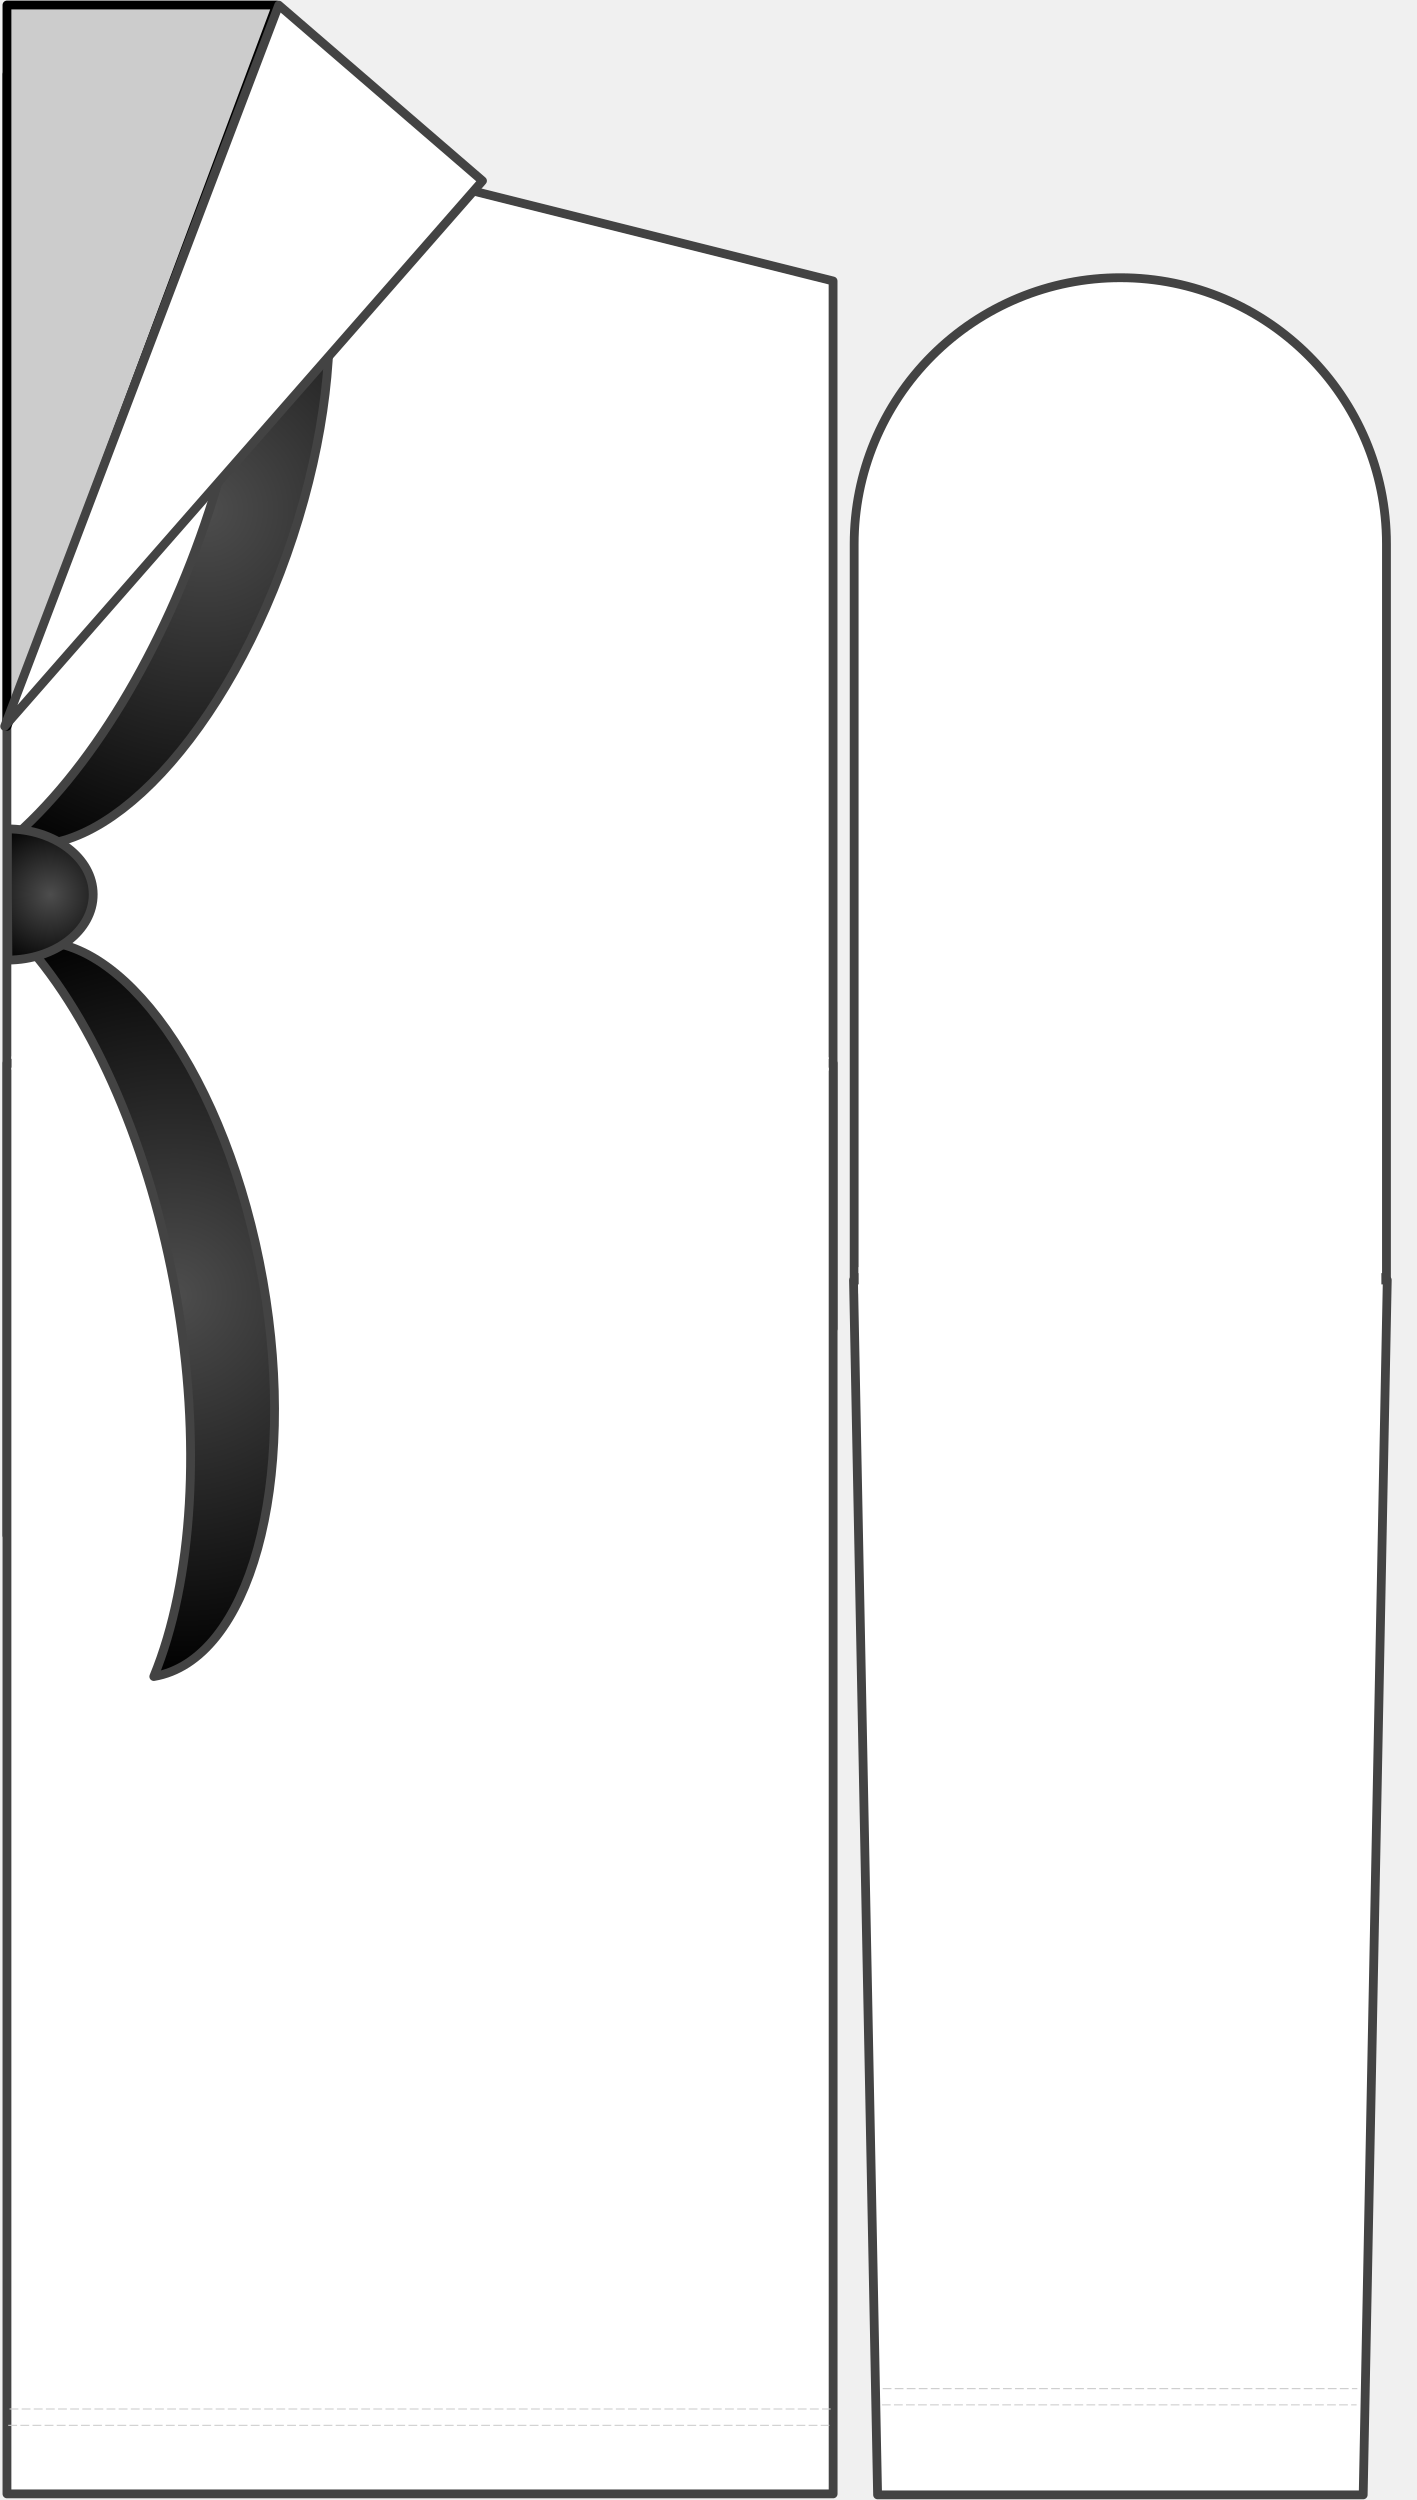
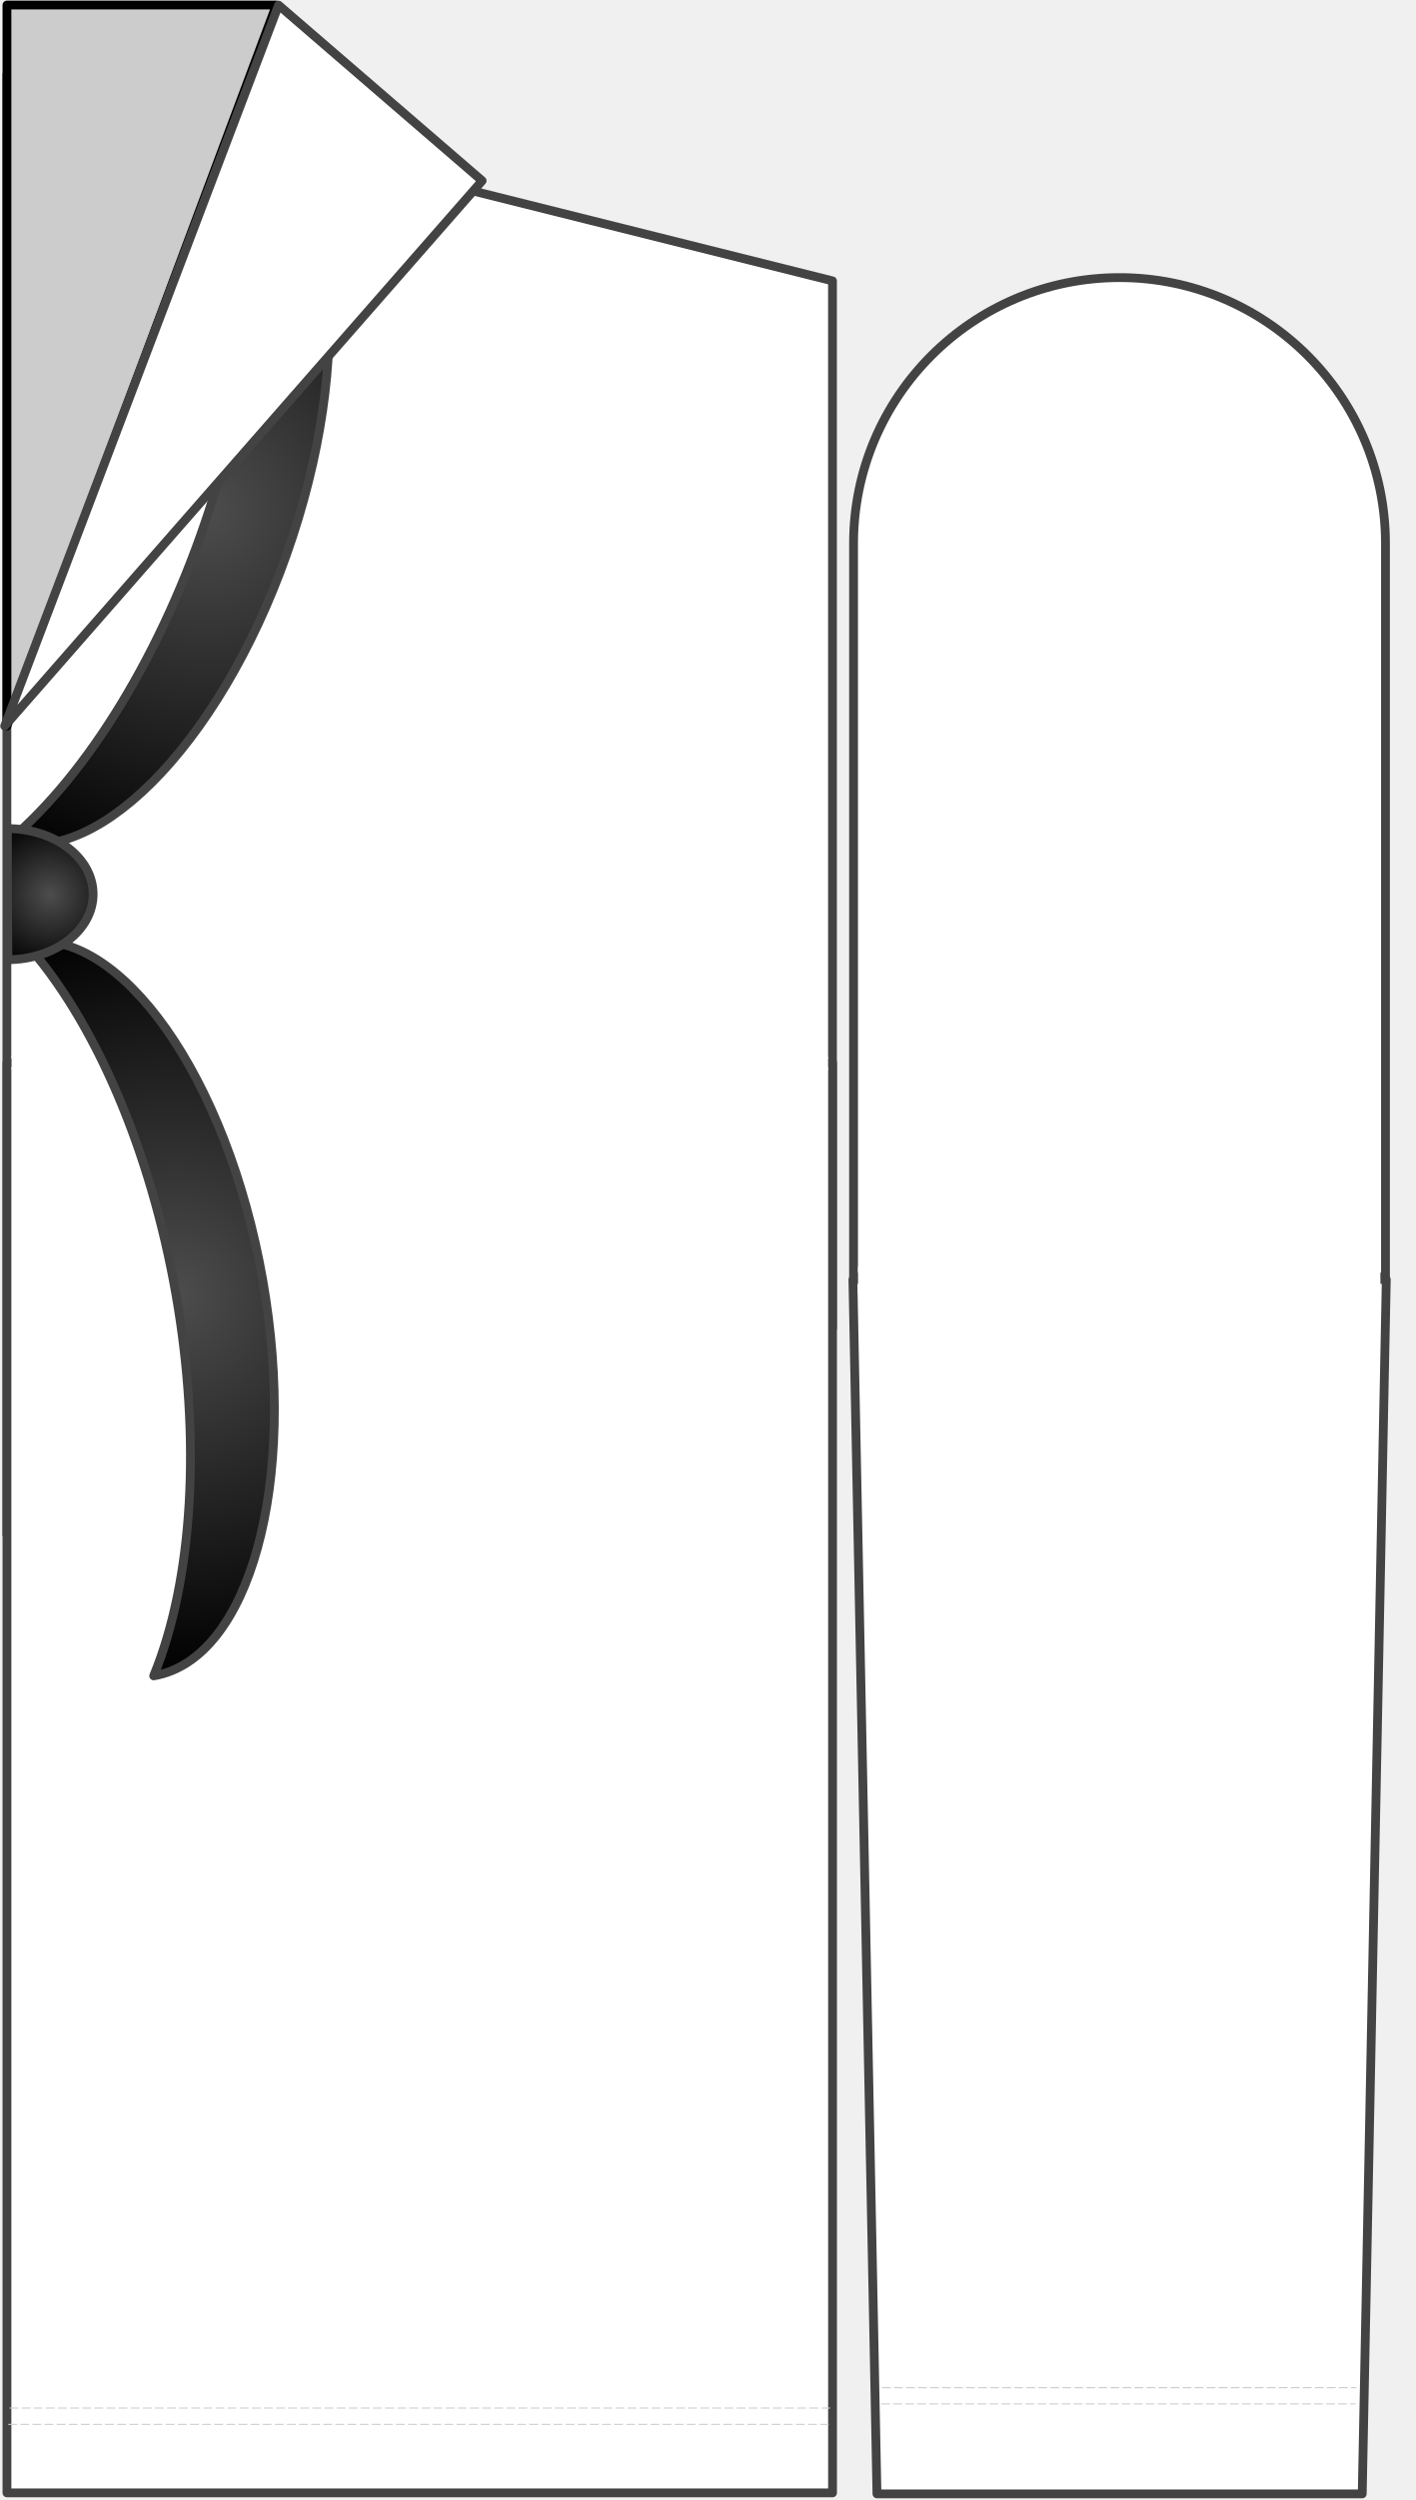
- <svg xmlns="http://www.w3.org/2000/svg" version="1.1" viewBox="0.0 0.0 1285.039 2267.717" fill="none" stroke="none" stroke-linecap="square" stroke-miterlimit="10">
-   <clipPath id="h61c32669db45a1c_7_5720.0">
-     <path d="m0 0l1285.039 0l0 2267.717l-1285.039 0l0 -2267.717z" clip-rule="nonzero" />
+ <svg xmlns="http://www.w3.org/2000/svg" fill="none" stroke-linecap="square" stroke-miterlimit="10" viewBox="0 0 1285.04 2267.72">
+   <clipPath id="a">
+     <path d="M0 0h1285.04v2267.72H0z" />
  </clipPath>
-   <g clip-path="url(#h61c32669db45a1c_7_5720.0)">
-     <path fill="#000000" fill-opacity="0.0" d="m0 0l1285.039 0l0 2267.717l-1285.039 0z" fill-rule="evenodd" />
-     <path fill="#ffffff" d="m1258.37 1161.081l-21.84 1101.984l-440.477 0l-21.84 -1101.984z" fill-rule="evenodd" />
-     <path stroke="#434343" stroke-width="8.0" stroke-linejoin="round" stroke-linecap="butt" d="m1258.37 1161.081l-21.84 1101.984l-440.477 0l-21.84 -1101.984z" fill-rule="evenodd" />
-     <path fill="#000000" fill-opacity="0.0" d="m223.133 761.586l478.236 0" fill-rule="evenodd" />
-     <path stroke="#cccccc" stroke-width="4.0" stroke-linejoin="round" stroke-linecap="butt" d="m223.133 757.586l478.236 0" fill-rule="nonzero" />
-     <path stroke="#cccccc" stroke-width="4.0" stroke-linejoin="round" stroke-linecap="butt" d="m223.133 765.586l478.236 0" fill-rule="nonzero" />
-     <path fill="#000000" fill-opacity="0.0" d="m19.627 613.084l402.803 -460.724" fill-rule="evenodd" />
-     <path stroke="#b7b7b7" stroke-width="1.0" stroke-linejoin="round" stroke-linecap="butt" stroke-dasharray="8.0,3.0" d="m19.627 613.084l402.803 -460.724" fill-rule="evenodd" />
-     <path fill="#000000" fill-opacity="0.0" d="m214.953 748.129c0 -3.87 3.138 -7.008 7.008 -7.008l483.181 0c1.859 0 3.641 0.738 4.955 2.053c1.314 1.314 2.053 3.097 2.053 4.955l0 28.031c0 3.87 -3.138 7.008 -7.008 7.008l-483.181 0c-3.87 0 -7.008 -3.138 -7.008 -7.008z" fill-rule="evenodd" />
-     <path stroke="#cccccc" stroke-width="1.0" stroke-linejoin="round" stroke-linecap="butt" stroke-dasharray="8.0,3.0" d="m214.953 748.129c0 -3.87 3.138 -7.008 7.008 -7.008l483.181 0c1.859 0 3.641 0.738 4.955 2.053c1.314 1.314 2.053 3.097 2.053 4.955l0 28.031c0 3.87 -3.138 7.008 -7.008 7.008l-483.181 0c-3.87 0 -7.008 -3.138 -7.008 -7.008z" fill-rule="evenodd" />
-     <path fill="#ffffff" d="m1016.22 251.916l0 0c-64.028 0 -125.433 25.435 -170.708 70.71c-45.275 45.275 -70.709 106.68 -70.709 170.708l0 665.512c0 0.002 0.002 0.004 0.004 0.004l482.831 -0.004c0.002 0 0.004 -0.002 0.004 -0.004l-0.004 -665.508c0 -133.331 -108.086 -241.417 -241.417 -241.417z" fill-rule="evenodd" />
-     <path stroke="#434343" stroke-width="8.0" stroke-linejoin="round" stroke-linecap="butt" d="m1016.22 251.916l0 0c-64.028 0 -125.433 25.435 -170.708 70.71c-45.275 45.275 -70.709 106.68 -70.709 170.708l0 665.512c0 0.002 0.002 0.004 0.004 0.004l482.831 -0.004c0.002 0 0.004 -0.002 0.004 -0.004l-0.004 -665.508c0 -133.331 -108.086 -241.417 -241.417 -241.417z" fill-rule="evenodd" />
-     <path fill="#000000" fill-opacity="0.0" d="m778.884 1161.43l474.142 -1.197" fill-rule="evenodd" />
-     <path stroke="#ffffff" stroke-width="24.0" stroke-linejoin="round" stroke-linecap="butt" d="m778.884 1161.43l474.142 -1.197" fill-rule="evenodd" />
-     <path fill="#ffffff" d="m6.249 67.519l749.417 187.354l0 950.394l-749.417 187.354z" fill-rule="evenodd" />
-     <path stroke="#434343" stroke-width="8.0" stroke-linejoin="round" stroke-linecap="butt" d="m6.249 67.519l749.417 187.354l0 950.394l-749.417 187.354z" fill-rule="evenodd" />
-     <path fill="#ffffff" d="m6.306 964.465l749.417 0l0 0l0 1297.701l-749.417 0l0 -1297.701c0 -0.003 0.003 -0.006 0.006 -0.006z" fill-rule="evenodd" />
-     <path stroke="#434343" stroke-width="8.0" stroke-linejoin="round" stroke-linecap="butt" d="m6.306 964.465l749.417 0l0 0l0 1297.701l-749.417 0l0 -1297.701c0 -0.003 0.003 -0.006 0.006 -0.006z" fill-rule="evenodd" />
-     <path fill="#cccccc" d="m6.306 4.547l0 654.331l244.535 -654.331z" fill-rule="evenodd" />
-     <path stroke="#000000" stroke-width="8.0" stroke-linejoin="round" stroke-linecap="butt" d="m6.306 4.547l0 654.331l244.535 -654.331z" fill-rule="evenodd" />
+   <g clip-path="url(#a)">
+     <path fill="none" d="M0 0h1285.04v2267.72H0z" />
+     <path fill="#fff" fill-rule="evenodd" d="m1258.37 1161.08-21.84 1101.99H796.05l-21.84-1101.99z" />
+     <path stroke="#434343" stroke-linecap="butt" stroke-linejoin="round" stroke-width="8" d="m1258.37 1161.08-21.84 1101.99H796.05l-21.84-1101.99z" />
+     <path fill="none" d="M223.13 761.59h478.24" />
+     <path stroke="#ccc" stroke-linecap="butt" stroke-linejoin="round" stroke-width="4" d="M223.13 757.59h478.24M223.13 765.59h478.24" />
+     <path fill="none" d="m19.63 613.08 402.8-460.72" />
+     <path stroke="#b7b7b7" stroke-dasharray="8.0,3.0" stroke-linecap="butt" stroke-linejoin="round" d="m19.63 613.08 402.8-460.72" />
+     <path fill="none" d="M214.95 748.13a7 7 0 0 1 7.01-7h483.18a7 7 0 0 1 7.01 7v28.03a7 7 0 0 1-7 7H221.95a7 7 0 0 1-7-7z" />
+     <path stroke="#ccc" stroke-dasharray="8.0,3.0" stroke-linecap="butt" stroke-linejoin="round" d="M214.95 748.13a7 7 0 0 1 7.01-7h483.18a7 7 0 0 1 7.01 7v28.03a7 7 0 0 1-7 7H221.95a7 7 0 0 1-7-7z" />
+     <path fill="#fff" fill-rule="evenodd" d="M1016.22 251.92A241.4 241.4 0 0 0 774.8 493.33v665.52h482.84V493.32c0-133.33-108.09-241.41-241.42-241.41" />
+     <path stroke="#434343" stroke-linecap="butt" stroke-linejoin="round" stroke-width="8" d="M1016.22 251.92A241.4 241.4 0 0 0 774.8 493.33v665.52h482.84V493.32c0-133.33-108.09-241.41-241.42-241.41z" />
+     <path fill="none" d="m778.88 1161.43 474.15-1.2" />
+     <path stroke="#fff" stroke-linecap="butt" stroke-linejoin="round" stroke-width="24" d="m778.88 1161.43 474.15-1.2" />
+     <path fill="#fff" fill-rule="evenodd" d="m6.25 67.52 749.42 187.35v950.4L6.25 1392.62z" />
+     <path stroke="#434343" stroke-linecap="butt" stroke-linejoin="round" stroke-width="8" d="m6.25 67.52 749.42 187.35v950.4L6.25 1392.62z" />
+     <path fill="#fff" fill-rule="evenodd" d="M6.3 964.46h749.42v1297.7H6.31z" />
+     <path stroke="#434343" stroke-linecap="butt" stroke-linejoin="round" stroke-width="8" d="M6.3 964.46h749.42v1297.7H6.31V964.47z" />
+     <path fill="#ccc" fill-rule="evenodd" d="M6.3 4.55v654.33L250.85 4.55z" />
+     <path stroke="#000" stroke-linecap="butt" stroke-linejoin="round" stroke-width="8" d="M6.3 4.55v654.33L250.85 4.55z" />
    <defs>
-       <radialGradient id="h61c32669db45a1c_7_5720.1" gradientUnits="userSpaceOnUse" gradientTransform="matrix(-18.28544 -5.566288 5.566288 -18.28544 0.0 0.0)" spreadMethod="pad" cx="-16.375" cy="-20.302" fx="-16.375" fy="-20.302" r="18.285">
-         <stop offset="0.0" stop-color="#4d4d4d" />
-         <stop offset="1.0" stop-color="#000000" />
+       <radialGradient id="b" cx="-16.38" cy="-20.3" r="18.29" fx="-16.38" fy="-20.3" gradientTransform="scale(-19.1139)rotate(16.93)" gradientUnits="userSpaceOnUse" spreadMethod="pad">
+         <stop offset="0" stop-color="#4d4d4d" />
+         <stop offset="1" />
      </radialGradient>
    </defs>
-     <path fill="url(#h61c32669db45a1c_7_5720.1)" d="m219.257 117.503c83.999 25.57 104.82 190.788 46.504 369.024c-58.316 178.236 -173.686 301.996 -257.685 276.425c72.799 -61.612 140.094 -172.6 181.638 -299.575c41.544 -126.975 52.49 -255.116 29.543 -345.874z" fill-rule="evenodd" />
-     <path stroke="#434343" stroke-width="8.0" stroke-linejoin="round" stroke-linecap="butt" d="m219.257 117.503c83.999 25.57 104.82 190.788 46.504 369.024c-58.316 178.236 -173.686 301.996 -257.685 276.425c72.799 -61.612 140.094 -172.6 181.638 -299.575c41.544 -126.975 52.49 -255.116 29.543 -345.874z" fill-rule="evenodd" />
-     <path fill="#000000" d="m6.981 803.412c6.711 0.022 12.128 3.596 12.111 7.989c-0.017 4.393 -5.462 7.948 -12.173 7.948l0 -7.969z" fill-rule="evenodd" />
-     <path stroke="#434343" stroke-width="8.0" stroke-linejoin="round" stroke-linecap="butt" d="m6.981 803.412c6.711 0.022 12.128 3.596 12.111 7.989c-0.017 4.393 -5.462 7.948 -12.173 7.948l0 -7.969z" fill-rule="evenodd" />
-     <path fill="#ffffff" d="m437.664 164.032l-433.417 494.835l248.598 -654.236z" fill-rule="evenodd" />
-     <path stroke="#434343" stroke-width="8.0" stroke-linejoin="round" stroke-linecap="butt" d="m437.664 164.032l-433.417 494.835l248.598 -654.236z" fill-rule="evenodd" />
-     <path fill="#000000" fill-opacity="0.0" d="m10.484 964.262l741.197 0.85" fill-rule="evenodd" />
-     <path stroke="#ffffff" stroke-width="12.0" stroke-linejoin="round" stroke-linecap="butt" d="m10.484 964.262l741.197 0.85" fill-rule="evenodd" />
+     <path fill="url(#b)" fill-rule="evenodd" d="M219.26 117.5c84 25.57 104.82 190.8 46.5 369.03S92.08 788.53 8.08 762.95c72.8-61.61 140.09-172.6 181.63-299.57 41.55-126.98 52.5-255.12 29.55-345.88" />
+     <path stroke="#434343" stroke-linecap="butt" stroke-linejoin="round" stroke-width="8" d="M219.26 117.5c84 25.57 104.82 190.8 46.5 369.03S92.08 788.53 8.08 762.95c72.8-61.61 140.09-172.6 181.63-299.57 41.55-126.98 52.5-255.12 29.55-345.88z" />
+     <path fill="#000" fill-rule="evenodd" d="M6.98 803.41c6.71.02 12.13 3.6 12.11 8-.01 4.38-5.46 7.94-12.17 7.94v-7.97z" />
+     <path stroke="#434343" stroke-linecap="butt" stroke-linejoin="round" stroke-width="8" d="M6.98 803.41c6.71.02 12.13 3.6 12.11 8-.01 4.38-5.46 7.94-12.17 7.94v-7.97z" />
+     <path fill="#fff" fill-rule="evenodd" d="M437.66 164.03 4.25 658.87 252.85 4.63z" />
+     <path stroke="#434343" stroke-linecap="butt" stroke-linejoin="round" stroke-width="8" d="M437.66 164.03 4.25 658.87 252.85 4.63z" />
+     <path fill="none" d="m10.48 964.26 741.2.85" />
+     <path stroke="#fff" stroke-linecap="butt" stroke-linejoin="round" stroke-width="12" d="m10.48 964.26 741.2.85" />
    <defs>
-       <radialGradient id="h61c32669db45a1c_7_5720.2" gradientUnits="userSpaceOnUse" gradientTransform="matrix(-18.51725 3.088059 3.088059 18.51725 0.0 0.0)" spreadMethod="pad" cx="1.979" cy="63.123" fx="1.979" fy="63.123" r="18.517">
-         <stop offset="0.0" stop-color="#4d4d4d" />
-         <stop offset="1.0" stop-color="#000000" />
+       <radialGradient id="c" cx="1.98" cy="63.12" r="18.52" fx="1.98" fy="63.12" gradientTransform="scale(-18.77298 18.77298)rotate(9.47)" gradientUnits="userSpaceOnUse" spreadMethod="pad">
+         <stop offset="0" stop-color="#4d4d4d" />
+         <stop offset="1" />
      </radialGradient>
    </defs>
-     <path fill="url(#h61c32669db45a1c_7_5720.2)" d="m139.499 1520.756c86.991 -14.507 131.312 -175.304 98.992 -359.15c-32.32 -183.846 -129.04 -321.121 -216.032 -306.614c63.393 70.315 114.251 188.777 137.276 319.748c23.024 130.971 15.527 259.165 -20.236 346.016z" fill-rule="evenodd" />
-     <path stroke="#434343" stroke-width="8.0" stroke-linejoin="round" stroke-linecap="butt" d="m139.499 1520.756c86.991 -14.507 131.312 -175.304 98.992 -359.15c-32.32 -183.846 -129.04 -321.121 -216.032 -306.614c63.393 70.315 114.251 188.777 137.276 319.748c23.024 130.971 15.527 259.165 -20.236 346.016z" fill-rule="evenodd" />
+     <path fill="url(#c)" fill-rule="evenodd" d="M139.5 1520.76c86.99-14.51 131.31-175.3 99-359.15-32.33-183.85-129.05-321.12-216.04-306.62 63.4 70.32 114.25 188.78 137.27 319.75s15.53 259.17-20.23 346.02" />
+     <path stroke="#434343" stroke-linecap="butt" stroke-linejoin="round" stroke-width="8" d="M139.5 1520.76c86.99-14.51 131.31-175.3 99-359.15-32.33-183.85-129.05-321.12-216.04-306.62 63.4 70.32 114.25 188.78 137.27 319.75s15.53 259.17-20.23 346.02z" />
    <defs>
-       <radialGradient id="h61c32669db45a1c_7_5720.3" gradientUnits="userSpaceOnUse" gradientTransform="matrix(-8.430017 0.0 0.0 8.430017 0.0 0.0)" spreadMethod="pad" cx="-5.414" cy="96.25" fx="-5.414" fy="96.25" r="8.43">
-         <stop offset="0.0" stop-color="#4d4d4d" />
-         <stop offset="1.0" stop-color="#000000" />
+       <radialGradient id="d" cx="-5.41" cy="96.25" r="8.43" fx="-5.41" fy="96.25" gradientTransform="scale(-8.43002 8.43002)" gradientUnits="userSpaceOnUse" spreadMethod="pad">
+         <stop offset="0" stop-color="#4d4d4d" />
+         <stop offset="1" />
      </radialGradient>
    </defs>
-     <path fill="url(#h61c32669db45a1c_7_5720.3)" d="m7.214 870.871c42.866 -0.194 77.445 -26.875 77.318 -59.656c-0.127 -32.781 -34.913 -59.304 -77.779 -59.304l0 59.48z" fill-rule="evenodd" />
-     <path stroke="#434343" stroke-width="8.0" stroke-linejoin="round" stroke-linecap="butt" d="m7.214 870.871c42.866 -0.194 77.445 -26.875 77.318 -59.656c-0.127 -32.781 -34.913 -59.304 -77.779 -59.304l0 59.48z" fill-rule="evenodd" />
-     <path fill="#000000" fill-opacity="0.0" d="m7.478 2200.0l744.85 0" fill-rule="evenodd" />
-     <path stroke="#cccccc" stroke-width="1.0" stroke-linejoin="round" stroke-linecap="butt" stroke-dasharray="8.0,3.0" d="m7.478 2200.0l744.85 0" fill-rule="evenodd" />
-     <path fill="#000000" fill-opacity="0.0" d="m8.652 2185.16l744.85 0" fill-rule="evenodd" />
-     <path stroke="#cccccc" stroke-width="1.0" stroke-linejoin="round" stroke-linecap="butt" stroke-dasharray="8.0,3.0" d="m8.652 2185.16l744.85 0" fill-rule="evenodd" />
-     <path fill="#000000" fill-opacity="0.0" d="m800.0 2181.42l430.551 0" fill-rule="evenodd" />
-     <path stroke="#cccccc" stroke-width="0.992" stroke-linejoin="round" stroke-linecap="butt" stroke-dasharray="7.937,2.976" d="m800.0 2181.42l430.551 0" fill-rule="evenodd" />
-     <path fill="#000000" fill-opacity="0.0" d="m800.679 2166.688l430.551 0" fill-rule="evenodd" />
-     <path stroke="#cccccc" stroke-width="0.992" stroke-linejoin="round" stroke-linecap="butt" stroke-dasharray="7.937,2.976" d="m800.679 2166.688l430.551 0" fill-rule="evenodd" />
+     <path fill="url(#d)" fill-rule="evenodd" d="M7.21 870.87c42.87-.2 77.45-26.87 77.32-59.65-.12-32.79-34.91-59.3-77.78-59.3v59.47z" />
+     <path stroke="#434343" stroke-linecap="butt" stroke-linejoin="round" stroke-width="8" d="M7.21 870.87c42.87-.2 77.45-26.87 77.32-59.65-.12-32.79-34.91-59.3-77.78-59.3v59.47z" />
+     <path fill="none" d="M7.48 2200h744.85" />
+     <path stroke="#ccc" stroke-dasharray="8.0,3.0" stroke-linecap="butt" stroke-linejoin="round" d="M7.48 2200h744.85" />
+     <path fill="none" d="M8.65 2185.16H753.5" />
+     <path stroke="#ccc" stroke-dasharray="8.0,3.0" stroke-linecap="butt" stroke-linejoin="round" d="M8.65 2185.16H753.5" />
+     <path fill="none" d="M800 2181.42h430.55" />
+     <path stroke="#ccc" stroke-dasharray="7.937,2.976" stroke-linecap="butt" stroke-linejoin="round" stroke-width=".99" d="M800 2181.42h430.55" />
+     <path fill="none" d="M800.68 2166.69h430.55" />
+     <path stroke="#ccc" stroke-dasharray="7.937,2.976" stroke-linecap="butt" stroke-linejoin="round" stroke-width=".99" d="M800.68 2166.69h430.55" />
  </g>
</svg>
